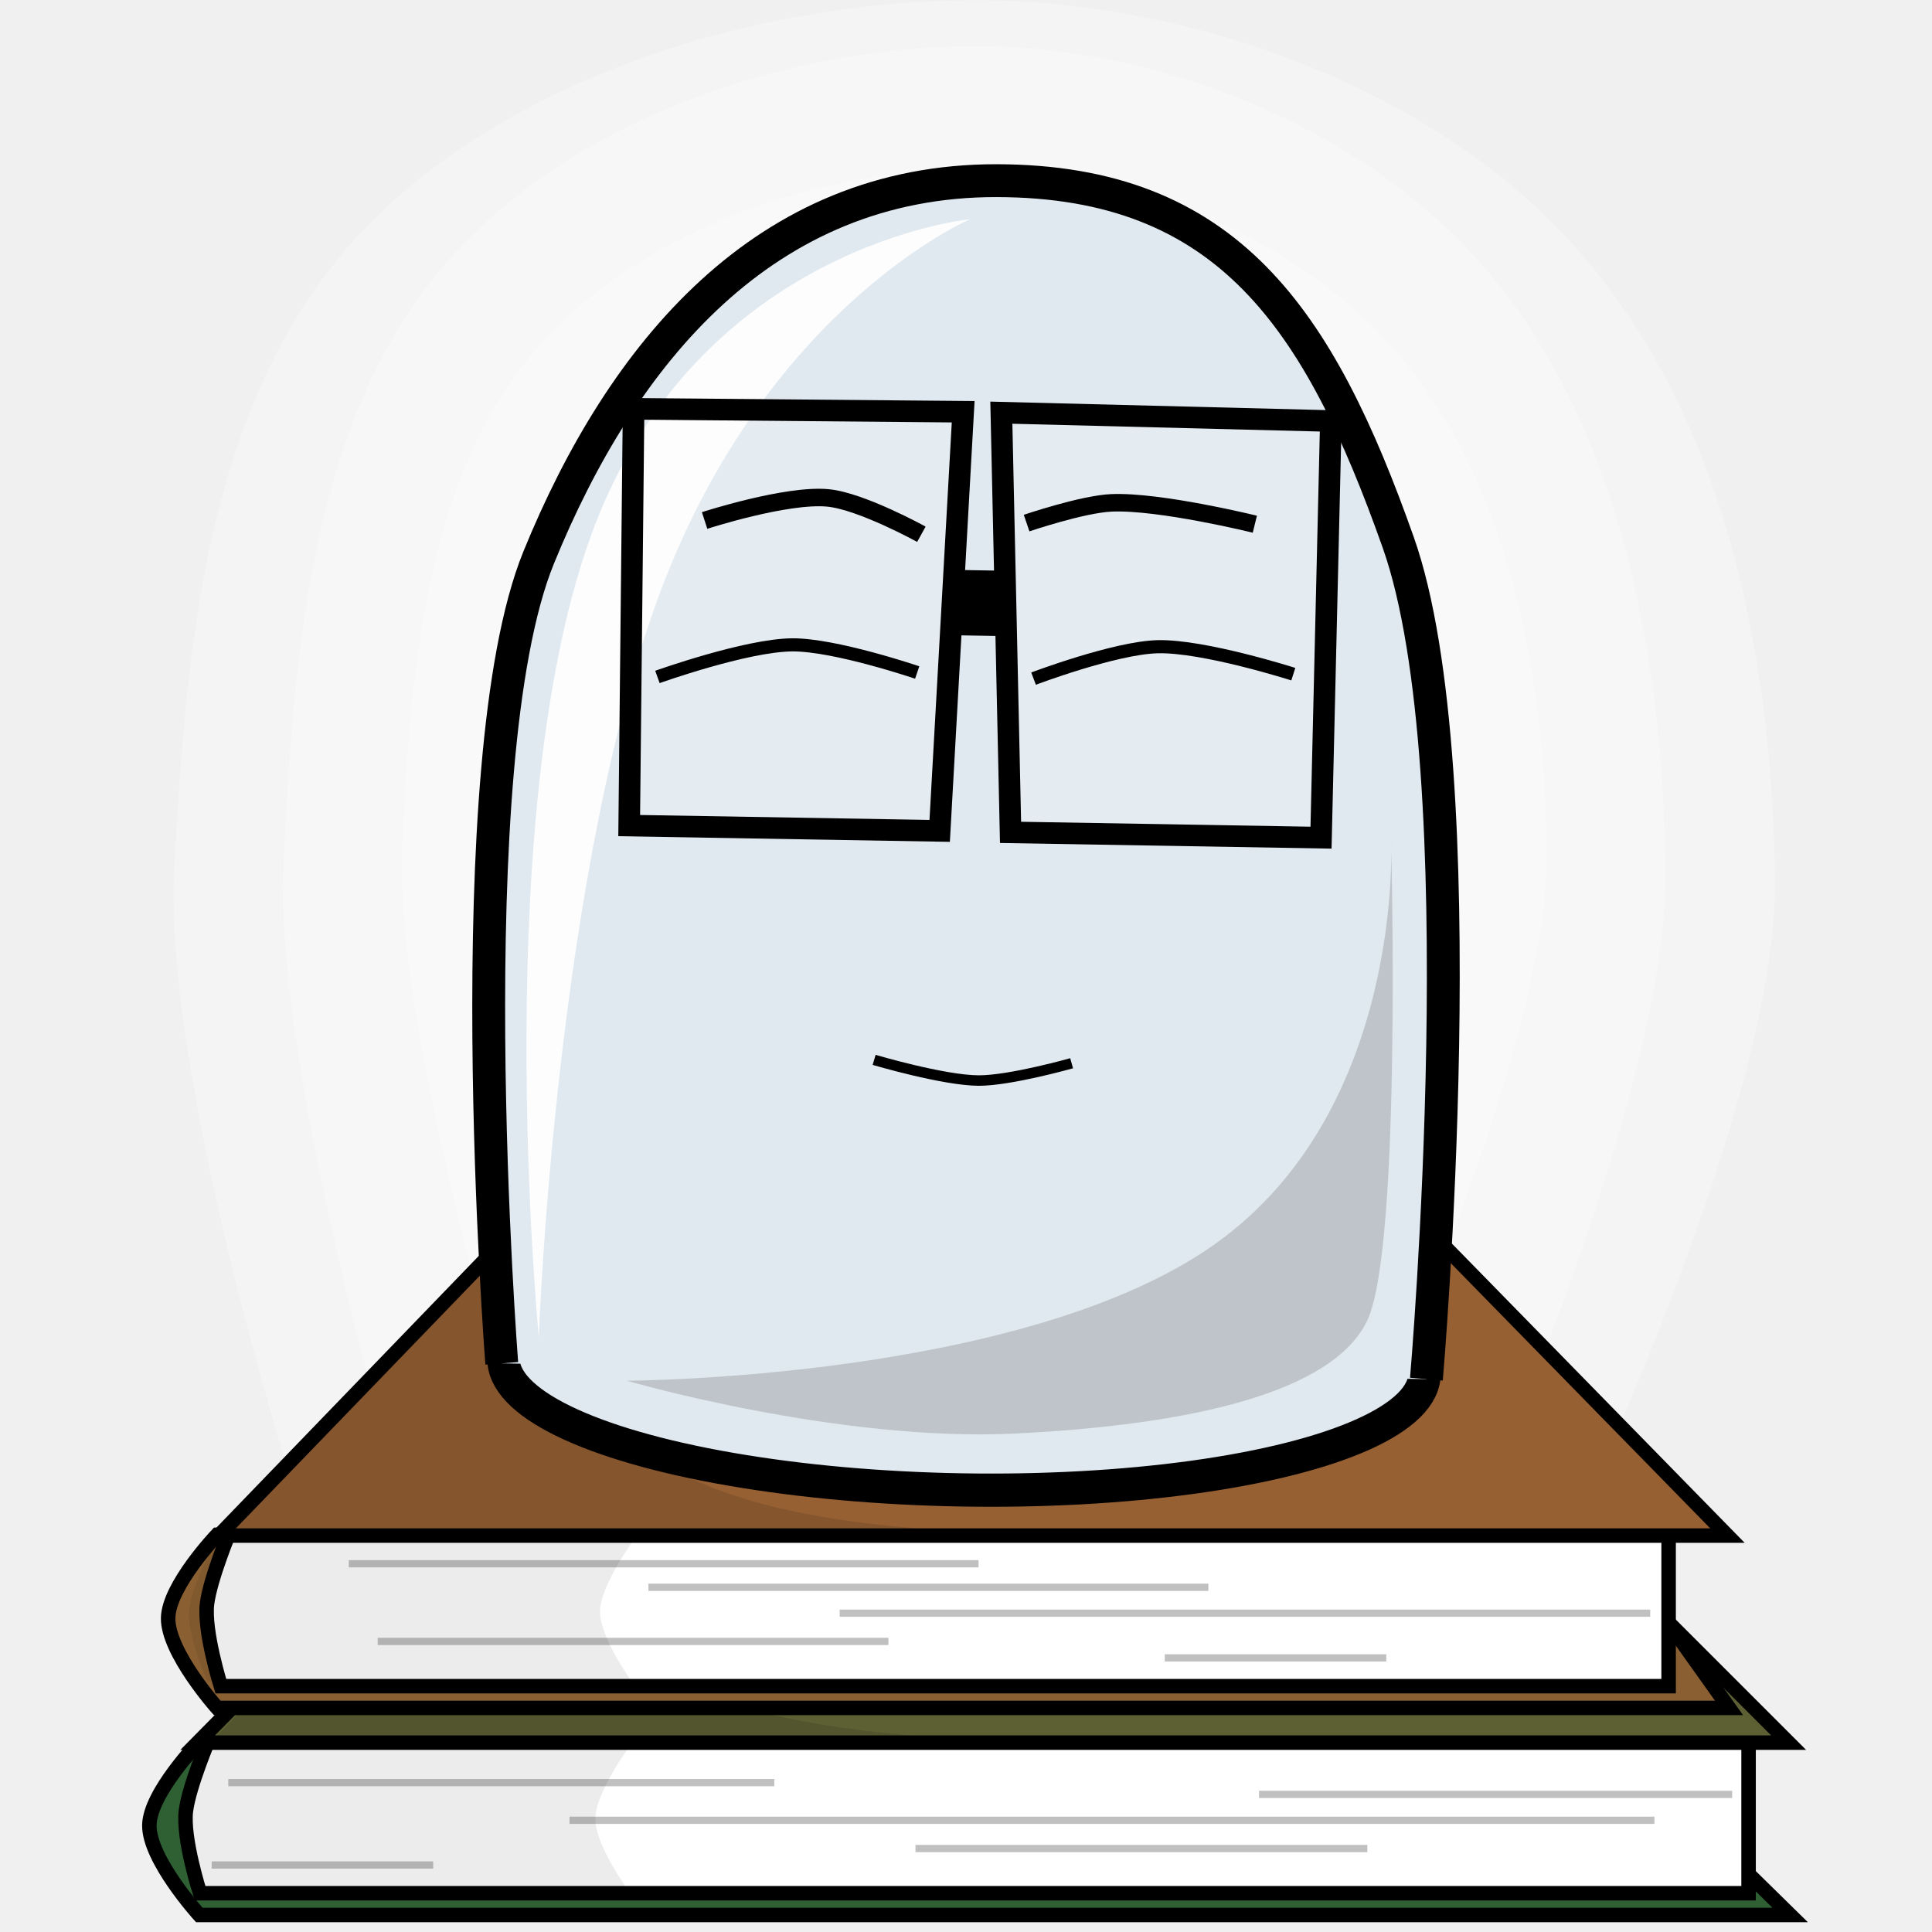
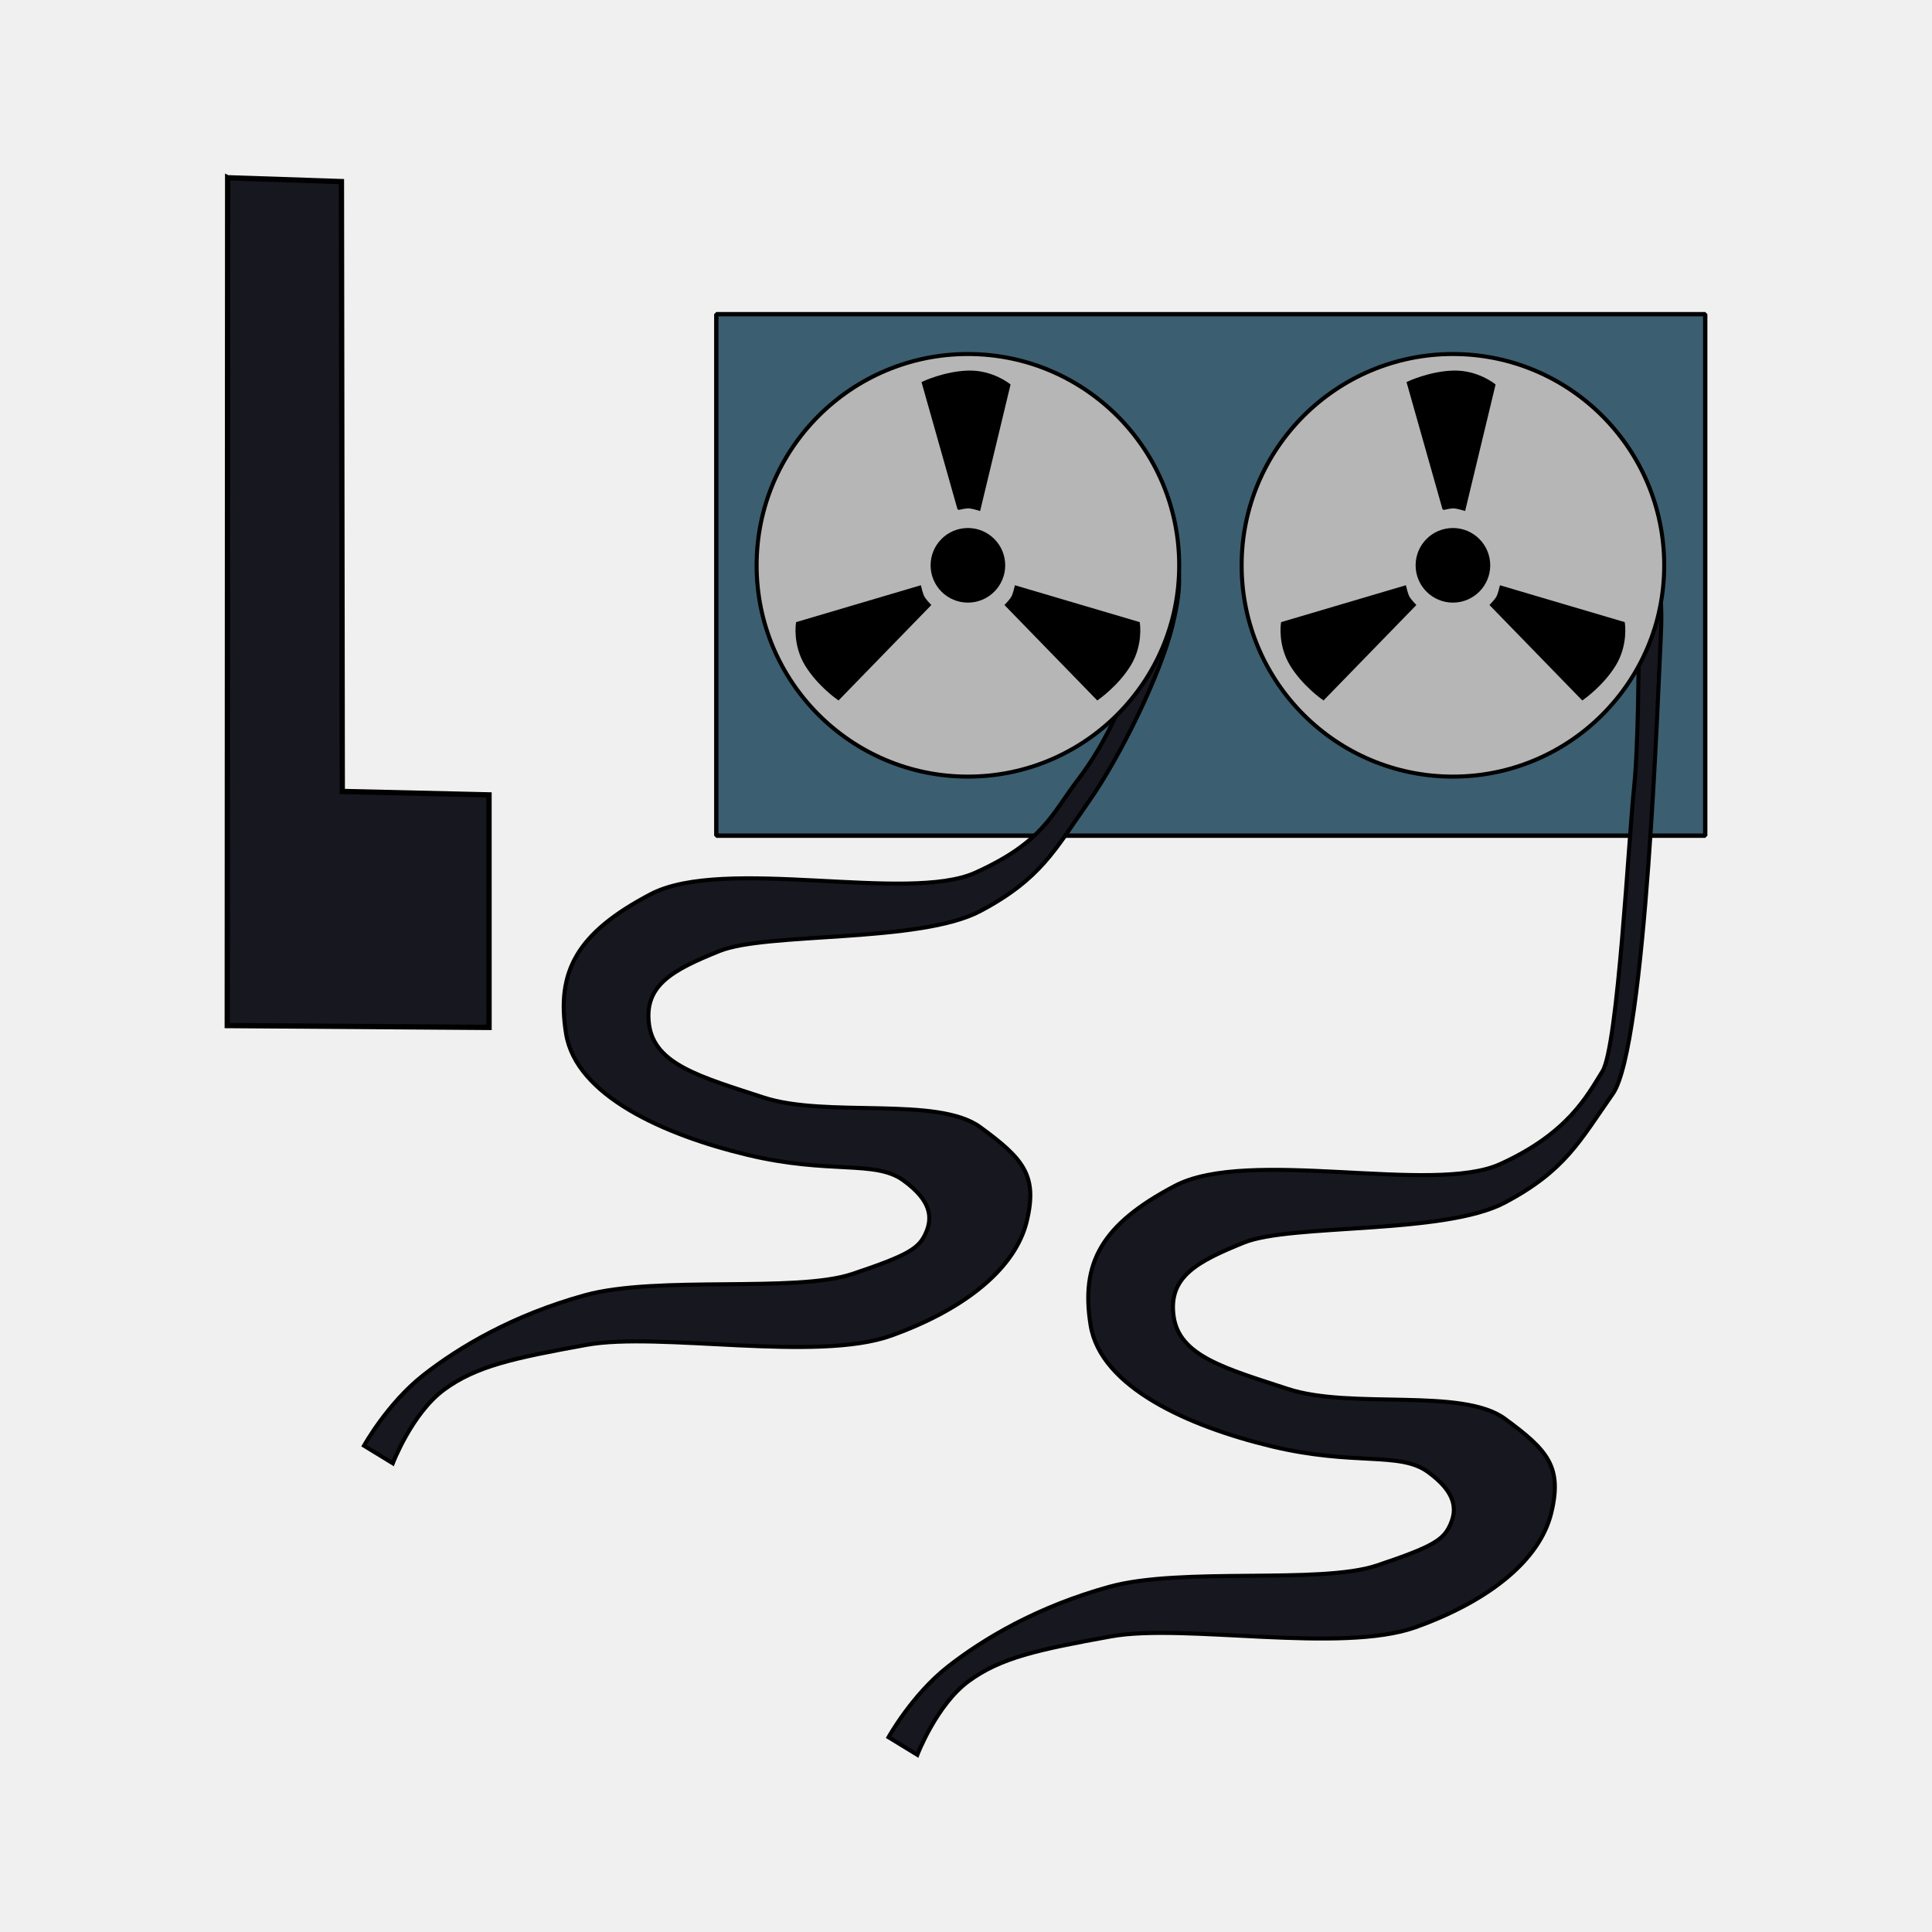
- <svg xmlns="http://www.w3.org/2000/svg" width="400" height="400" id="svg2" version="1.1">
+ <svg xmlns="http://www.w3.org/2000/svg" width="480" height="480" id="svg2" version="1.1">
  <defs id="defs4">
    </defs>
-   <g id="layer1" transform="translate(-120.4565,-311.0167)">
-     <path style="fill:#ffffff;fill-opacity:0.249;stroke:none" d="m 220.91,584.217 c 0,0 -18.912,-65.193 -17.223,-98.435 1.83,-36.015 4.616,-77.485 29.381,-104.341 22.053,-23.915 59.155,-36.194 92.195,-35.437 30.372,0.696 63.072,14.205 83.077,36.421 24.834,27.58 32.022,68.682 32.42,105.325 0.389,35.74 -29.381,103.356 -29.381,103.356 l -190.468,-6.89 z" id="path8058-1" />
-     <path style="fill:#ffffff;fill-opacity:0.249;stroke:none" d="m 180.606,617.138 c 0,0 -26.44,-83.746 -24.078,-126.449 2.558,-46.264 6.453,-99.536 41.075,-134.036 30.831,-30.722 82.7,-46.494 128.891,-45.522 42.461,0.894 88.177,18.248 116.143,46.786 34.719,35.429 44.767,88.229 45.324,135.3 0.543,45.911 -41.075,132.771 -41.075,132.771 l -266.28,-8.851 z" id="path8058-8" />
-     <path style="fill:#ffffff;fill-opacity:0.249;stroke:none" d="m 199.945,608.167 c 0,0 -22.828,-78.691 -20.789,-118.815 2.209,-43.471 5.571,-93.527 35.464,-125.944 26.619,-28.867 71.403,-43.687 111.283,-42.773 36.661,0.84 76.131,17.146 100.277,43.962 29.976,33.29 38.652,82.903 39.133,127.132 0.469,43.14 -35.464,124.756 -35.464,124.756 l -229.904,-8.317 z" id="path8058" />
-     <path style="fill:#2e6033;fill-opacity:1;stroke:#000000;stroke-width:3;stroke-linecap:butt;stroke-linejoin:miter;stroke-miterlimit:4;stroke-opacity:1;stroke-dasharray:none" d="m 481.445,667.526 -319.729,4.134 c 0,0 -10.225,10.531 -10.336,17.227 -0.118,7.093 10.336,18.605 10.336,18.605 l 329.376,0 -37.21,-36.521 27.563,-3.445 z" id="path5743" />
-     <path style="fill:#ffffff;fill-opacity:1;stroke:#000000;stroke-width:3;stroke-linecap:butt;stroke-linejoin:miter;stroke-miterlimit:4;stroke-opacity:1;stroke-dasharray:none" d="m 482.481,670.346 0,32.646 -320.609,0 c 0,0 -3.647,-11.406 -2.923,-17.054 0.673,-5.247 4.872,-15.105 4.872,-15.105 l 318.66,-0.487 z" id="path5745" />
-     <path style="fill:#000000;fill-opacity:0.076;stroke:none" d="m 250.95,672.35 c 0,0 -7.18,9.713 -7.235,15.16 -0.056,5.446 6.546,14.47 6.546,14.47 l -87.857,0 c 0,0 -4.101,-9.15 -3.79,-14.47 0.311,-5.32 6.202,-15.849 6.202,-15.849 l 86.134,0.689 z" id="path5759" />
-     <path style="fill:#5d6033;fill-opacity:1;stroke:#000000;stroke-width:3;stroke-linecap:butt;stroke-linejoin:miter;stroke-miterlimit:4;stroke-opacity:1;stroke-dasharray:none" d="m 234.472,597.746 182.23,0 74.062,74.062 -329.379,0 73.087,-74.062 z" id="path4967" />
-     <path style="fill:none;stroke:#000000;stroke-width:1.5;stroke-linecap:butt;stroke-linejoin:miter;stroke-miterlimit:4;stroke-opacity:0.249;stroke-dasharray:none" d="m 167.719,680.091 113.041,0" id="path5747" />
-     <path style="fill:none;stroke:#000000;stroke-width:1.5;stroke-linecap:butt;stroke-linejoin:miter;stroke-miterlimit:4;stroke-opacity:0.249;stroke-dasharray:none" d="m 238.37,687.887 224.621,0" id="path5749" />
-     <path style="fill:none;stroke:#000000;stroke-width:1.5;stroke-linecap:butt;stroke-linejoin:miter;stroke-miterlimit:4;stroke-opacity:0.249;stroke-dasharray:none" d="m 479.082,682.527 -97.961,0" id="path5751" />
-     <path style="fill:none;stroke:#000000;stroke-width:1.5;stroke-linecap:butt;stroke-linejoin:miter;stroke-miterlimit:4;stroke-opacity:0.249;stroke-dasharray:none" d="m 164.279,697.144 45.86,0" id="path5753" />
-     <path style="fill:none;stroke:#000000;stroke-width:1.5;stroke-linecap:butt;stroke-linejoin:miter;stroke-miterlimit:4;stroke-opacity:0.249;stroke-dasharray:none" d="m 309.996,693.734 93.551,0" id="path5755" />
-     <path style="fill:#000000;fill-opacity:0.116;stroke:none" d="m 260.253,597.241 c 0,0 -19.229,13.884 -20.672,24.462 -1.674,12.271 5.598,26.332 15.504,33.764 27.581,20.694 102.327,15.16 102.327,15.16 l -192.251,0 69.596,-71.663 25.496,-1.723 z" id="path5757" />
-     <path style="fill:#8a6033;fill-opacity:1;stroke:#000000;stroke-width:3;stroke-linecap:butt;stroke-linejoin:miter;stroke-miterlimit:4;stroke-opacity:1;stroke-dasharray:none" d="m 450.798,625.018 -285.376,3.758 c 0,0 -10.043,10.536 -10.153,17.234 -0.116,7.097 10.153,18.613 10.153,18.613 l 313.01,0 -26.021,-36.537 -1.613,-3.069 z" id="path5743-5" />
-     <path style="fill:#ffffff;fill-opacity:1;stroke:#000000;stroke-width:3;stroke-linecap:butt;stroke-linejoin:miter;stroke-miterlimit:4;stroke-opacity:1;stroke-dasharray:none" d="m 465.925,627.457 0,32.667 -299.745,0 c 0,0 -3.567,-11.414 -2.859,-17.065 0.658,-5.251 4.765,-15.115 4.765,-15.115 l 297.839,-0.488 z" id="path5745-7" />
-     <path style="fill:#000000;fill-opacity:0.076;stroke:none" d="m 251.925,629.472 c 0,0 -7.18,9.713 -7.235,15.16 -0.056,5.446 6.546,14.47 6.546,14.47 l -87.857,0 c 0,0 -4.101,-9.15 -3.79,-14.47 0.311,-5.32 6.202,-15.849 6.202,-15.849 l 86.134,0.689 z" id="path5759-7" />
-     <path style="fill:#966033;fill-opacity:1;stroke:#000000;stroke-width:3;stroke-linecap:butt;stroke-linejoin:miter;stroke-miterlimit:4;stroke-opacity:1;stroke-dasharray:none" d="m 237.29,554.858 168.333,0 72.483,74.083 -312.347,0 71.53,-74.083 z" id="path4967-7" />
-     <path style="fill:none;stroke:#000000;stroke-width:1.5;stroke-linecap:butt;stroke-linejoin:miter;stroke-miterlimit:4;stroke-opacity:0.249;stroke-dasharray:none" d="m 192.668,634.777 130.384,0" id="path5747-2" />
-     <path style="fill:none;stroke:#000000;stroke-width:1.483;stroke-linecap:butt;stroke-linejoin:miter;stroke-miterlimit:4;stroke-opacity:0.249;stroke-dasharray:none" d="m 294.302,645.009 167.817,0" id="path5749-4" />
-     <path style="fill:none;stroke:#000000;stroke-width:1.5;stroke-linecap:butt;stroke-linejoin:miter;stroke-miterlimit:4;stroke-opacity:0.249;stroke-dasharray:none" d="m 370.637,639.649 -115.924,0" id="path5751-8" />
-     <path style="fill:none;stroke:#000000;stroke-width:1.5;stroke-linecap:butt;stroke-linejoin:miter;stroke-miterlimit:4;stroke-opacity:0.249;stroke-dasharray:none" d="m 361.614,654.267 45.86,0" id="path5753-3" />
-     <path style="fill:none;stroke:#000000;stroke-width:1.5;stroke-linecap:butt;stroke-linejoin:miter;stroke-miterlimit:4;stroke-opacity:0.249;stroke-dasharray:none" d="m 198.653,650.856 105.746,0" id="path5755-7" />
-     <path style="fill:#000000;fill-opacity:0.116;stroke:none" d="m 261.227,554.363 c 0,0 -19.229,13.884 -20.672,24.462 -1.674,12.271 5.598,26.332 15.504,33.764 27.581,20.694 102.327,15.16 102.327,15.16 l -192.251,0 69.596,-71.663 25.496,-1.723 z" id="path5757-8" />
-     <text xml:space="preserve" style="font-size:22px;font-style:normal;font-variant:normal;font-weight:normal;font-stretch:normal;text-align:center;text-anchor:middle;fill:#000000;fill-opacity:1;stroke:none;font-family:Teen;-inkscape-font-specification:Teen" x="206.423" y="107.601" id="text3902" transform="translate(0,572.3622)">
-       <tspan id="tspan3904" x="206.423" y="107.601" />
-     </text>
-     <path style="fill:#e1e9f0;fill-opacity:1;stroke:#000000;stroke-width:1.537;stroke-linejoin:miter;stroke-miterlimit:4;stroke-opacity:1;stroke-dasharray:none" id="path2916" d="m 53.571,49.357 a 21.786,5.714 0 1 1 -43.571,0 21.786,5.714 0 1 1 43.571,0 z" transform="matrix(4.376039,0.07461743,-0.07626903,4.472899,184.718,370.6156)" />
-     <path style="fill:#e1e9f0;fill-opacity:1;fill-rule:evenodd;stroke:#000000;stroke-width:6.803;stroke-linecap:butt;stroke-linejoin:miter;stroke-miterlimit:4;stroke-opacity:1;stroke-dasharray:none" d="m 224.339,593.286 c 0,0 -9.693,-124.254 7.63,-166.802 17.293,-42.474 46.935,-78.136 94.808,-78.064 47.873,0.072 66.838,28.719 83.181,74.932 16.739,47.333 5.821,173.198 5.821,173.198" id="path2029" />
-     <path style="fill:#ffffff;fill-opacity:0.929;fill-rule:evenodd;stroke:none" d="m 232.008,587.79 c 0,0 -10.683,-110.26 11.641,-168.11 22.324,-57.849 77.655,-63.287 77.655,-63.287 0,0 -41.181,17.644 -63.505,75.493 -22.324,57.849 -25.791,155.903 -25.791,155.903 z" id="path3821" />
-     <path style="fill:#000000;fill-opacity:0.158;fill-rule:evenodd;stroke:none" d="m 250.2,596.875 c 0,0 43.706,12.733 80.378,10.943 36.324,-1.774 65.952,-8.447 72.988,-23.483 7.181,-15.345 4.889,-99.625 4.889,-99.625 0,0 3.035,55.889 -36.529,83.93 -39.564,28.041 -121.727,28.236 -121.727,28.236 z" id="path4708" />
-     <path style="fill:#ffffff;fill-opacity:0.092;fill-rule:evenodd;stroke:#000000;stroke-width:4.466px;stroke-linecap:butt;stroke-linejoin:miter;stroke-opacity:1" d="m 395.995,398.184 -2.035,86.263 -64.282,-1.096 -1.903,-86.894 68.219,1.727 z" id="path8260" />
-     <rect style="fill:#000000;fill-opacity:1;stroke:none" id="rect8262" width="9.587" height="13.535" x="325.464" y="423.52" transform="matrix(0.9998547,0.01704887,-0.01704887,0.9998547,0,0)" />
-     <path style="fill:#ffffff;fill-opacity:0.092;fill-rule:evenodd;stroke:#000000;stroke-width:4.466px;stroke-linecap:butt;stroke-linejoin:miter;stroke-opacity:1" d="m 251.632,395.664 -0.907,86.282 64.282,1.096 4.864,-86.779 -68.238,-0.6 z" id="path9151" />
-     <path style="fill:none;stroke:#000000;stroke-width:2.167;stroke-linecap:butt;stroke-linejoin:miter;stroke-miterlimit:4;stroke-opacity:1;stroke-dasharray:none" d="m 301.438,530.451 c 0,0 14.296,4.238 21.602,4.282 6.498,0.038 19.283,-3.581 19.283,-3.581" id="path35645" />
-     <path style="fill:none;stroke:#000000;stroke-width:2.716;stroke-linecap:butt;stroke-linejoin:miter;stroke-miterlimit:4;stroke-opacity:1;stroke-dasharray:none" d="m 256.571,451.17 c 0,0 18.344,-6.565 27.905,-6.642 8.833,-0.071 25.876,5.721 25.876,5.721" id="path35649" />
-     <path style="fill:none;stroke:#000000;stroke-width:2.716;stroke-linecap:butt;stroke-linejoin:miter;stroke-miterlimit:4;stroke-opacity:1;stroke-dasharray:none" d="m 388.222,450.595 c 0,0 -18.558,-5.933 -28.116,-5.682 -8.83,0.232 -25.664,6.604 -25.664,6.604" id="path35649-3" />
-     <path style="fill:none;stroke:#000000;stroke-width:3.622;stroke-linecap:butt;stroke-linejoin:miter;stroke-miterlimit:4;stroke-opacity:1;stroke-dasharray:none" d="m 266.338,418.777 c 0,0 16.929,-5.494 25.547,-4.672 6.884,0.657 19.334,7.524 19.334,7.524" id="path12931" />
-     <path style="fill:none;stroke:#000000;stroke-width:3.622;stroke-linecap:butt;stroke-linejoin:miter;stroke-miterlimit:4;stroke-opacity:1;stroke-dasharray:none" d="m 380.257,419.548 c 0,0 -19.688,-4.852 -29.682,-4.421 -6.016,0.259 -17.573,4.189 -17.573,4.189" id="path12933" />
+   <g id="layer1" transform="translate(0,-572.3622)">
+     <g id="g4798" transform="translate(55.42886,-17.50153)">
+       <path id="path2969" d="m 1.131,634.034 -0.1,210.631 65.045,0.459 -0.008,-57.777 -36.46,-0.848 -0.208,-151.524 -27.956,-0.94 -0.312,0 6e-5,0 z" style="fill:#16171f;fill-opacity:1;stroke:#000000;stroke-width:1.313px;stroke-linecap:butt;stroke-linejoin:miter;stroke-opacity:1" />
+       <rect y="667.917" x="122.535" height="129.568" width="245.693" id="rect3145" style="fill:#3b5f70;fill-opacity:1;stroke:#000000;stroke-width:1.079;stroke-linecap:square;stroke-linejoin:bevel;stroke-miterlimit:4;stroke-opacity:1;stroke-dasharray:none" />
+       <path id="path3221" d="m 225.895,700.488 c 0,0 8.334,14.998 9.942,22.668 1.608,7.67 2.823,10.686 0,22.271 -2.823,11.584 -12.623,32.001 -20.879,43.746 -8.255,11.745 -11.762,19.039 -26.844,27.043 -15.082,8.004 -53.082,5.183 -64.824,9.942 -11.5,4.661 -18.839,8.451 -17.45,18.325 1.388,9.874 12.893,12.955 28.372,18.029 15.733,5.157 43.247,-0.412 53.901,7.391 10.654,7.804 14.345,11.955 11.533,23.464 -2.812,11.509 -15.113,21.678 -33.659,28.333 -18.546,6.654 -57.604,-0.996 -75.706,2.29 -18.102,3.286 -27.419,5.273 -35.394,11.135 -7.975,5.863 -12.726,18.294 -12.726,18.294 l -7.158,-4.375 c 0,0 5.842,-10.532 14.715,-17.498 8.872,-6.966 22.257,-14.937 40.167,-19.885 17.91,-4.948 52.342,-0.566 66.454,-5.286 14.112,-4.721 16.56,-6.39 18.246,-10.167 1.686,-3.777 1.448,-8.007 -5.608,-13.104 -7.056,-5.097 -18.281,-1.407 -38.809,-6.343 -20.528,-4.936 -42.459,-14.642 -44.959,-30.093 -2.5,-15.451 2.724,-25.029 20.973,-34.623 18.249,-9.594 63.918,2.248 80.739,-5.375 16.822,-7.623 18.778,-14.321 25.452,-23.066 6.674,-8.745 11.017,-18.581 14.317,-28.236 3.3,-9.655 5.811,-19.671 5.568,-29.031 C 232.015,716.977 225.895,700.488 225.895,700.488 z" style="fill:#16171f;fill-opacity:1;stroke:#000000;stroke-width:1px;stroke-linecap:butt;stroke-linejoin:miter;stroke-opacity:1" />
+       <g id="g4496-5-2" transform="translate(-9.028639,-86.61459)">
+         <path style="fill:#b6b6b6;fill-opacity:1;stroke:#000000;stroke-opacity:1" id="path2958-8-3" d="m 206.004,292.29 c 0,28.992 -23.503,52.495 -52.495,52.495 -28.992,0 -52.495,-23.503 -52.495,-52.495 0,-28.992 23.503,-52.495 52.495,-52.495 28.992,0 52.495,23.503 52.495,52.495 z" transform="translate(40.56444,524.6393)" />
+         <path style="fill:#000000;fill-opacity:1;stroke:#000000;stroke-width:5.987;stroke-miterlimit:4;stroke-opacity:1;stroke-dasharray:none" id="path2958-5-5-0" d="m 206.004,292.29 c 0,28.992 -23.503,52.495 -52.495,52.495 -28.992,0 -52.495,-23.503 -52.495,-52.495 0,-28.992 23.503,-52.495 52.495,-52.495 28.992,0 52.495,23.503 52.495,52.495 z" transform="matrix(0.1670247,0,0,0.1670247,168.4333,768.1097)" />
+         <path style="fill:#000000;fill-opacity:1;stroke:#000000;stroke-width:0.943px;stroke-linecap:butt;stroke-linejoin:miter;stroke-opacity:1" d="m 191.881,802.664 -8.773,-31.005 c 0,0 5.381,-2.517 11.166,-2.642 5.785,-0.126 9.87,3.171 9.87,3.171 l -7.377,30.653 c 0,0 -1.661,-0.503 -2.492,-0.528 -0.831,-0.026 -2.393,0.352 -2.393,0.352 z" id="path4293-3-9" />
+         <path style="fill:#000000;fill-opacity:1;stroke:#000000;stroke-width:0.943px;stroke-linecap:butt;stroke-linejoin:miter;stroke-opacity:1" d="m 184.336,826.792 -22.464,23.1 c 0,0 -4.87,-3.402 -7.871,-8.349 -3.001,-4.947 -2.189,-10.133 -2.189,-10.133 l 30.235,-8.937 c 0,0 0.395,1.69 0.788,2.423 0.393,0.733 1.501,1.896 1.501,1.896 z" id="path4293-7-0-6" />
+         <path style="fill:#000000;fill-opacity:1;stroke:#000000;stroke-width:0.943px;stroke-linecap:butt;stroke-linejoin:miter;stroke-opacity:1" d="m 203.809,826.792 22.464,23.1 c 0,0 4.87,-3.402 7.871,-8.349 3.001,-4.947 2.189,-10.133 2.189,-10.133 l -30.235,-8.937 c 0,0 -0.395,1.69 -0.788,2.423 -0.393,0.733 -1.501,1.896 -1.501,1.896 z" id="path4293-7-7-6-8" />
+       </g>
+       <path id="path3221-1" d="m 345.248,704.022 c 0,0 8.334,14.998 9.942,22.668 1.608,7.67 2.543,11.792 1.968,22.271 -0.573,10.46 -3.625,100.897 -11.88,112.642 -8.255,11.745 -11.762,19.039 -26.844,27.043 -15.082,8.004 -53.082,5.183 -64.824,9.942 -11.5,4.661 -18.839,8.451 -17.45,18.325 1.388,9.874 12.893,12.955 28.372,18.029 15.733,5.157 43.247,-0.412 53.901,7.391 10.654,7.804 14.345,11.955 11.533,23.464 -2.812,11.509 -15.113,21.678 -33.659,28.333 -18.546,6.654 -57.604,-0.996 -75.706,2.29 -18.102,3.286 -27.419,5.273 -35.394,11.135 -7.975,5.863 -12.726,18.294 -12.726,18.294 l -7.158,-4.375 c 0,0 5.842,-10.532 14.715,-17.498 8.872,-6.966 22.257,-14.937 40.167,-19.885 17.91,-4.948 52.342,-0.566 66.454,-5.286 14.112,-4.721 16.56,-6.39 18.246,-10.167 1.686,-3.777 1.448,-8.007 -5.608,-13.104 -7.056,-5.097 -18.281,-1.407 -38.809,-6.343 -20.528,-4.936 -42.459,-14.642 -44.959,-30.093 -2.5,-15.451 2.724,-25.029 20.973,-34.623 18.249,-9.594 63.918,2.248 80.739,-5.375 16.822,-7.623 21.59,-16.852 25.452,-23.066 3.862,-6.214 6.517,-57.951 7.849,-70.417 1.332,-12.467 1.311,-46.386 1.068,-55.746 -0.243,-9.361 -6.363,-25.85 -6.363,-25.85 z" style="fill:#16171f;fill-opacity:1;stroke:#000000;stroke-width:1px;stroke-linecap:butt;stroke-linejoin:miter;stroke-opacity:1" />
+       <g id="g4496-5-2-9" transform="translate(111.4716,-86.61458)">
+         <path style="fill:#b6b6b6;fill-opacity:1;stroke:#000000;stroke-opacity:1" id="path2958-8-3-7" d="m 206.004,292.29 c 0,28.992 -23.503,52.495 -52.495,52.495 -28.992,0 -52.495,-23.503 -52.495,-52.495 0,-28.992 23.503,-52.495 52.495,-52.495 28.992,0 52.495,23.503 52.495,52.495 z" transform="translate(40.56444,524.6393)" />
+         <path style="fill:#000000;fill-opacity:1;stroke:#000000;stroke-width:5.987;stroke-miterlimit:4;stroke-opacity:1;stroke-dasharray:none" id="path2958-5-5-0-8" d="m 206.004,292.29 c 0,28.992 -23.503,52.495 -52.495,52.495 -28.992,0 -52.495,-23.503 -52.495,-52.495 0,-28.992 23.503,-52.495 52.495,-52.495 28.992,0 52.495,23.503 52.495,52.495 z" transform="matrix(0.1670247,0,0,0.1670247,168.4333,768.1097)" />
+         <path style="fill:#000000;fill-opacity:1;stroke:#000000;stroke-width:0.943px;stroke-linecap:butt;stroke-linejoin:miter;stroke-opacity:1" d="m 191.881,802.664 -8.773,-31.005 c 0,0 5.381,-2.517 11.166,-2.642 5.785,-0.126 9.87,3.171 9.87,3.171 l -7.377,30.653 c 0,0 -1.661,-0.503 -2.492,-0.528 -0.831,-0.026 -2.393,0.352 -2.393,0.352 z" id="path4293-3-9-4" />
+         <path style="fill:#000000;fill-opacity:1;stroke:#000000;stroke-width:0.943px;stroke-linecap:butt;stroke-linejoin:miter;stroke-opacity:1" d="m 184.336,826.792 -22.464,23.1 c 0,0 -4.87,-3.402 -7.871,-8.349 -3.001,-4.947 -2.189,-10.133 -2.189,-10.133 l 30.235,-8.937 c 0,0 0.395,1.69 0.788,2.423 0.393,0.733 1.501,1.896 1.501,1.896 z" id="path4293-7-0-6-3" />
+         <path style="fill:#000000;fill-opacity:1;stroke:#000000;stroke-width:0.943px;stroke-linecap:butt;stroke-linejoin:miter;stroke-opacity:1" d="m 203.809,826.792 22.464,23.1 c 0,0 4.87,-3.402 7.871,-8.349 3.001,-4.947 2.189,-10.133 2.189,-10.133 l -30.235,-8.937 c 0,0 -0.395,1.69 -0.788,2.423 -0.393,0.733 -1.501,1.896 -1.501,1.896 z" id="path4293-7-7-6-8-4" />
+       </g>
+     </g>
  </g>
</svg>
